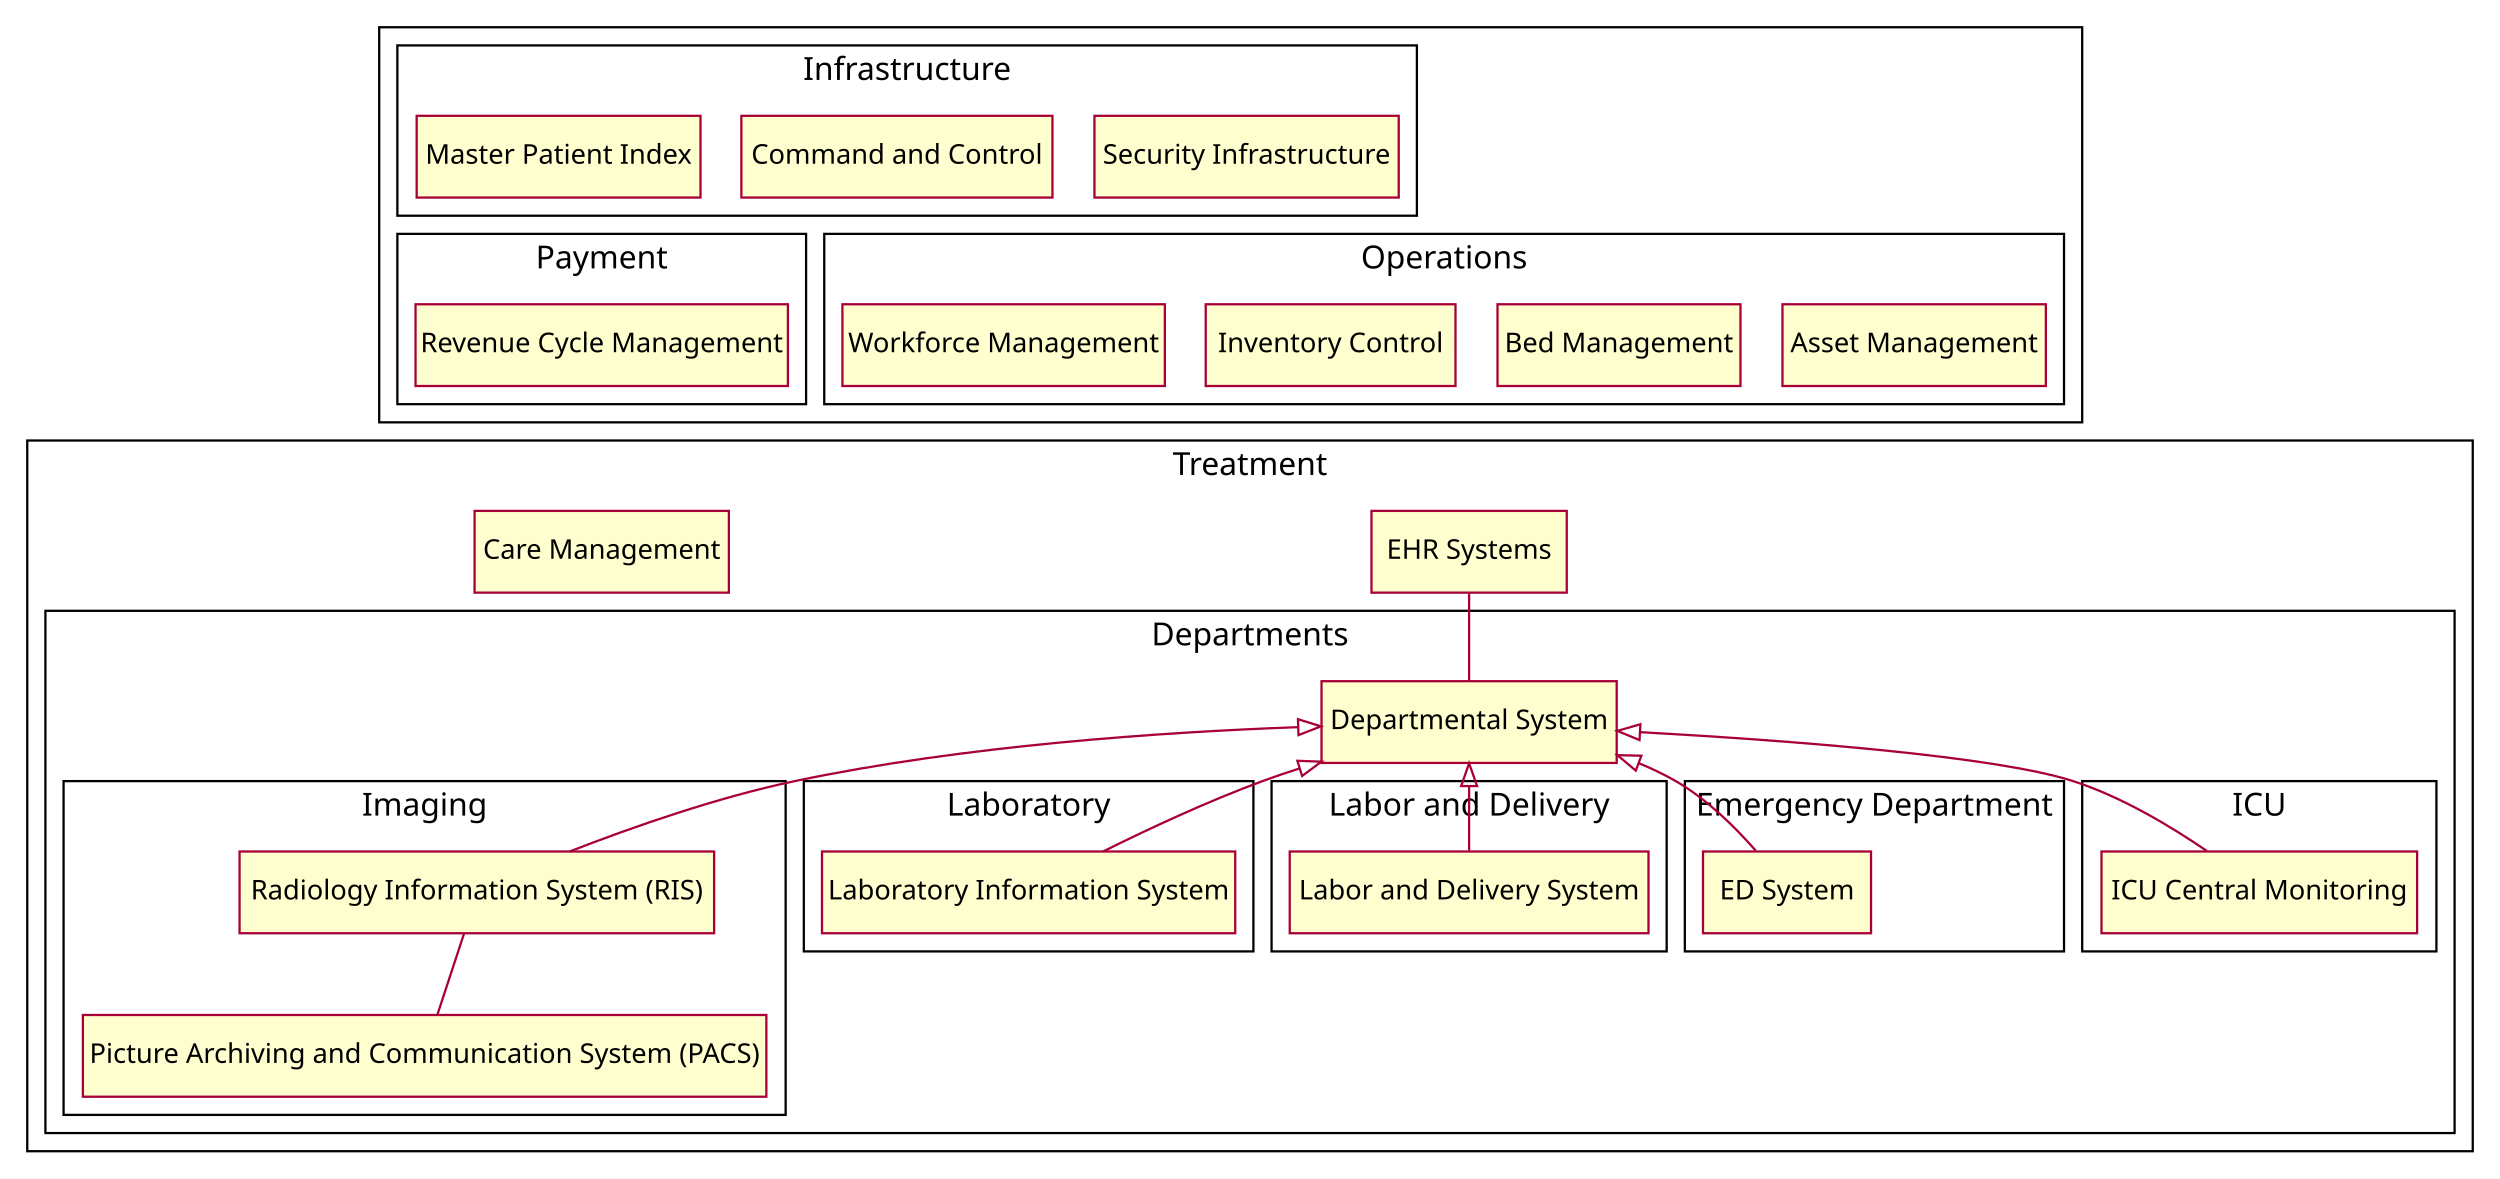
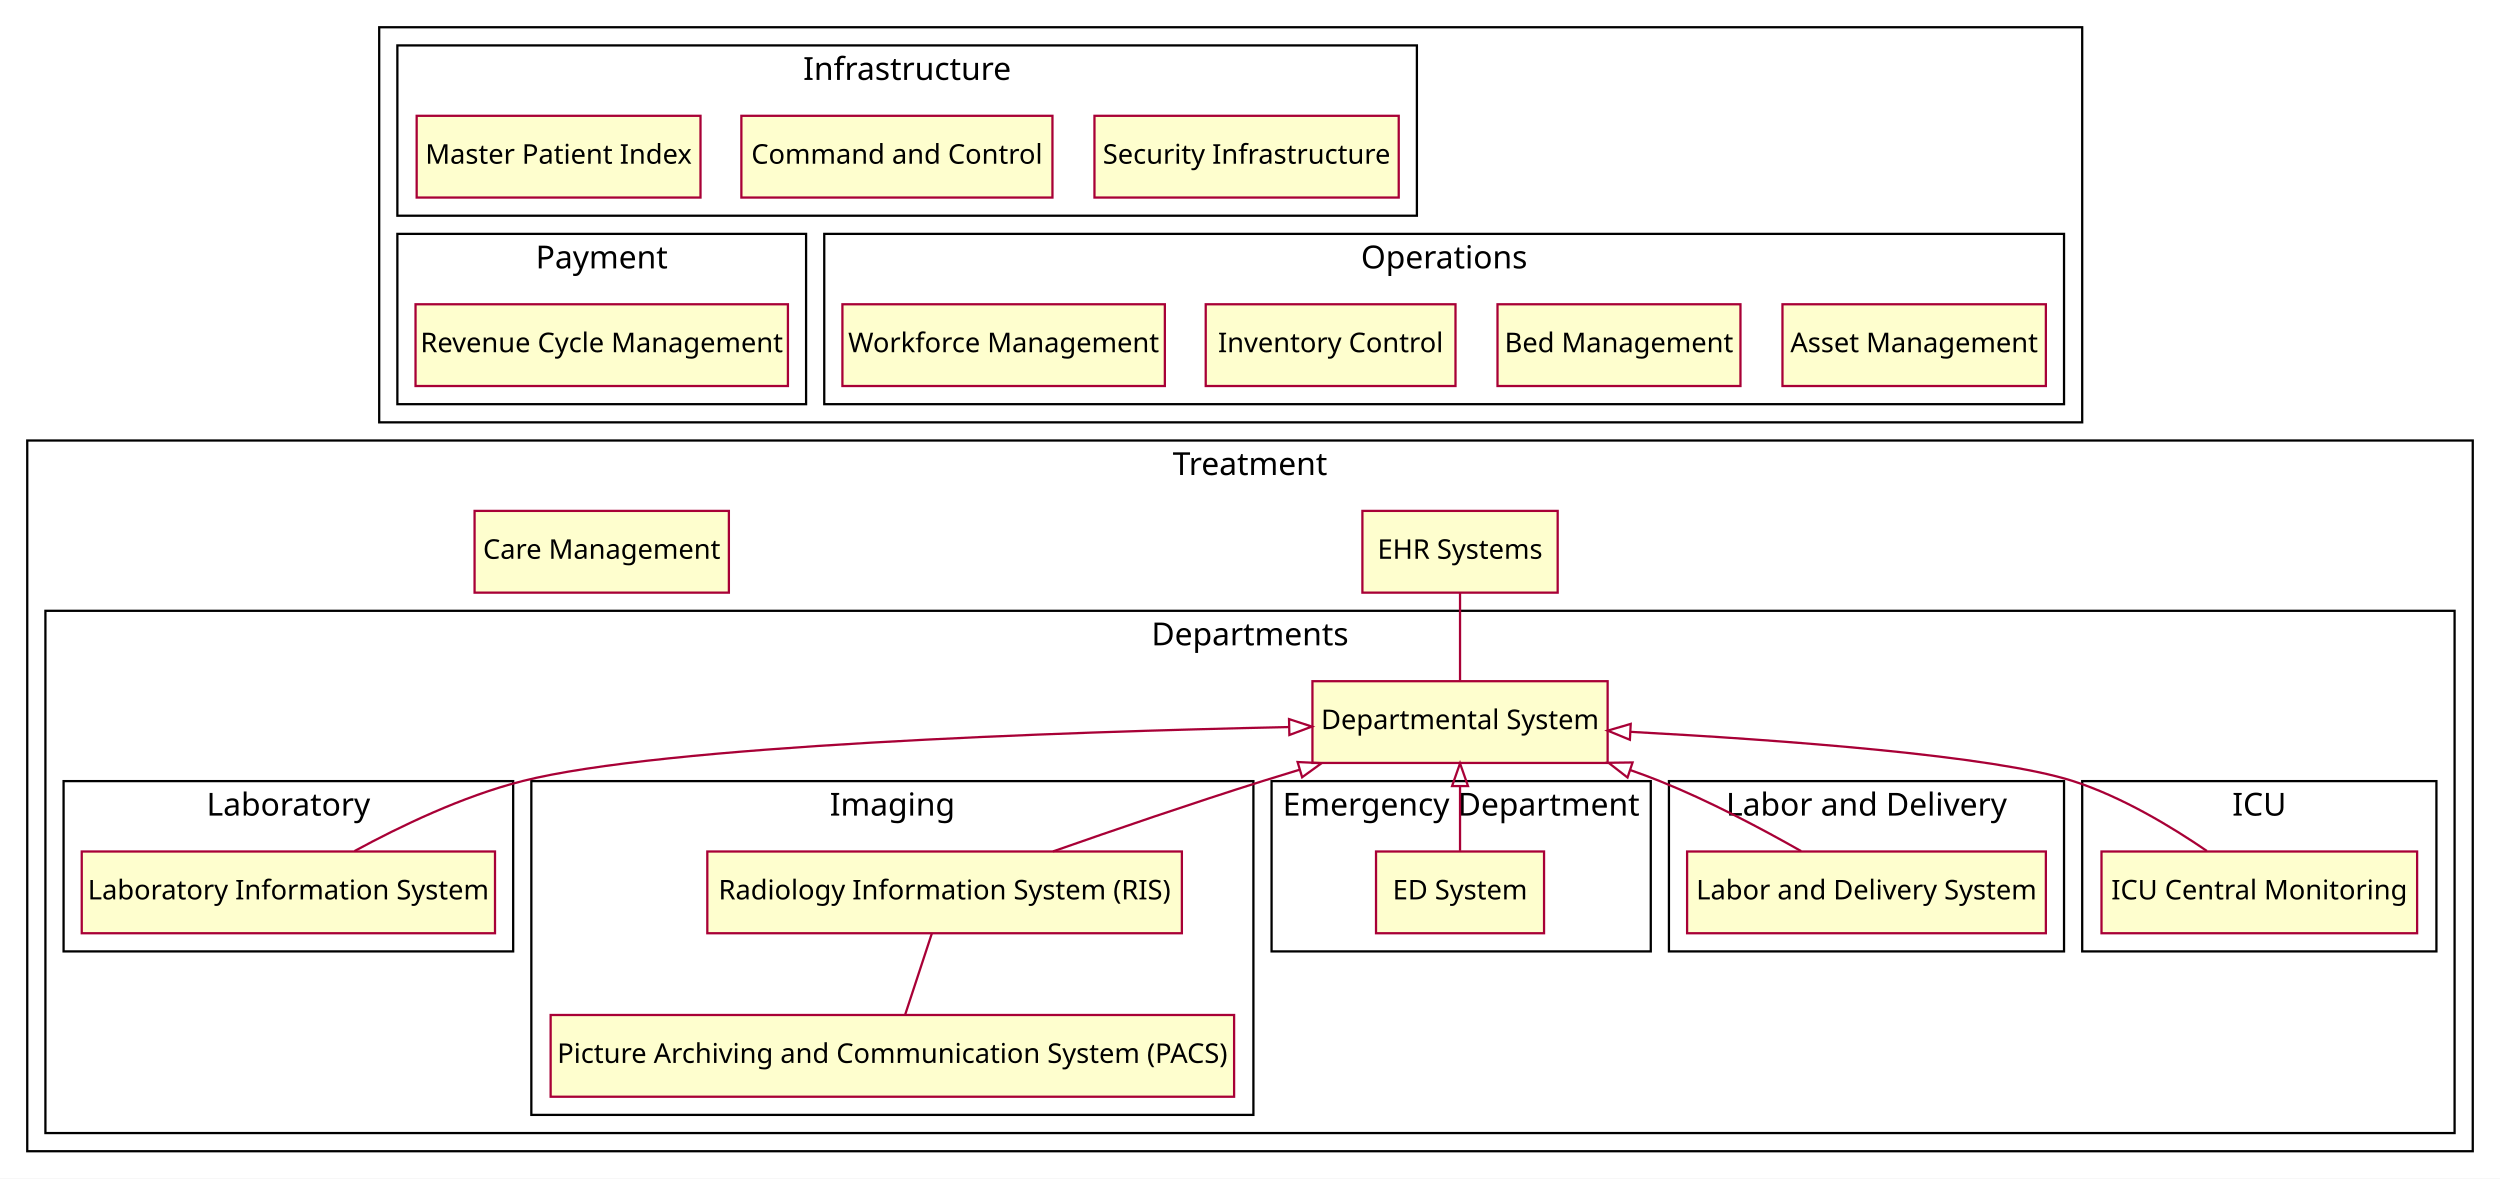
<svg xmlns="http://www.w3.org/2000/svg" xmlns:xlink="http://www.w3.org/1999/xlink" width="1101pt" height="519pt" viewBox="0.00 0.00 1101.00 519.00">
  <g id="graph0" class="graph" transform="scale(1 1) rotate(0) translate(4 515)">
    <polygon fill="white" stroke="none" points="-4,4 -4,-515 1097,-515 1097,4 -4,4" />
    <g id="clust1" class="cluster">
      <polygon fill="none" stroke="black" points="163,-329 163,-503 913,-503 913,-329 163,-329" />
    </g>
    <g id="clust2" class="cluster">
      <polygon fill="none" stroke="black" points="171,-420 171,-495 620,-495 620,-420 171,-420" />
      <text text-anchor="middle" x="395.5" y="-479.8" font-family="SansSerif" font-size="14.00">Infrastructure</text>
    </g>
    <g id="clust4" class="cluster">
      <polygon fill="none" stroke="black" points="359,-337 359,-412 905,-412 905,-337 359,-337" />
      <text text-anchor="middle" x="632" y="-396.8" font-family="SansSerif" font-size="14.00">Operations</text>
    </g>
    <g id="clust5" class="cluster">
      <polygon fill="none" stroke="black" points="171,-337 171,-412 351,-412 351,-337 171,-337" />
      <text text-anchor="middle" x="261" y="-396.8" font-family="SansSerif" font-size="14.00">Payment</text>
    </g>
    <g id="clust6" class="cluster">
      <polygon fill="none" stroke="black" points="8,-8 8,-321 1085,-321 1085,-8 8,-8" />
      <text text-anchor="middle" x="546.5" y="-305.8" font-family="SansSerif" font-size="14.00">Treatment</text>
    </g>
    <g id="clust8" class="cluster">
      <polygon fill="none" stroke="black" points="16,-16 16,-246 1077,-246 1077,-16 16,-16" />
      <text text-anchor="middle" x="546.5" y="-230.8" font-family="SansSerif" font-size="14.00">Departments</text>
    </g>
    <g id="clust9" class="cluster">
      <polygon fill="none" stroke="black" points="913,-96 913,-171 1069,-171 1069,-96 913,-96" />
      <text text-anchor="middle" x="991" y="-155.8" font-family="SansSerif" font-size="14.00">ICU</text>
    </g>
+     <g id="clust11" class="cluster">
+       <polygon fill="none" stroke="black" points="731,-96 731,-171 905,-171 905,-96 731,-96" />
+       <text text-anchor="middle" x="818" y="-155.8" font-family="SansSerif" font-size="14.00">Labor and Delivery</text>
+     </g>
    <g id="clust13" class="cluster">
-       <polygon fill="none" stroke="black" points="738,-96 738,-171 905,-171 905,-96 738,-96" />
-       <text text-anchor="middle" x="821.5" y="-155.8" font-family="SansSerif" font-size="14.00">Emergency Department</text>
-     </g>
-     <g id="clust11" class="cluster">
-       <polygon fill="none" stroke="black" points="556,-96 556,-171 730,-171 730,-96 556,-96" />
-       <text text-anchor="middle" x="643" y="-155.8" font-family="SansSerif" font-size="14.00">Labor and Delivery</text>
+       <polygon fill="none" stroke="black" points="556,-96 556,-171 723,-171 723,-96 556,-96" />
+       <text text-anchor="middle" x="639.5" y="-155.8" font-family="SansSerif" font-size="14.00">Emergency Department</text>
+     </g>
+     <g id="clust12" class="cluster">
+       <polygon fill="none" stroke="black" points="230,-24 230,-171 548,-171 548,-24 230,-24" />
+       <text text-anchor="middle" x="389" y="-155.8" font-family="SansSerif" font-size="14.00">Imaging</text>
    </g>
    <g id="clust10" class="cluster">
-       <polygon fill="none" stroke="black" points="350,-96 350,-171 548,-171 548,-96 350,-96" />
-       <text text-anchor="middle" x="449" y="-155.8" font-family="SansSerif" font-size="14.00">Laboratory</text>
-     </g>
-     <g id="clust12" class="cluster">
-       <polygon fill="none" stroke="black" points="24,-24 24,-171 342,-171 342,-24 24,-24" />
-       <text text-anchor="middle" x="183" y="-155.8" font-family="SansSerif" font-size="14.00">Imaging</text>
+       <polygon fill="none" stroke="black" points="24,-96 24,-171 222,-171 222,-96 24,-96" />
+       <text text-anchor="middle" x="123" y="-155.8" font-family="SansSerif" font-size="14.00">Laboratory</text>
    </g>
    <g id="node1" class="node">
      <g id="a_node1">
        <a xlink:href="technology_environment.html#ehr-systems" xlink:title="Security Infrastructure" target="parent">
          <polygon fill="#fefece" stroke="#a80036" points="612,-464 478,-464 478,-428 612,-428 612,-464" />
          <text text-anchor="middle" x="545" y="-442.9" font-family="SansSerif" font-size="12.00">Security Infrastructure</text>
        </a>
      </g>
    </g>
    <g id="node2" class="node">
      <g id="a_node2">
        <a xlink:href="technology_environment.html#command-and-control-systems" xlink:title="Command and Control" target="parent">
          <polygon fill="#fefece" stroke="#a80036" points="459.5,-464 322.5,-464 322.5,-428 459.5,-428 459.5,-464" />
          <text text-anchor="middle" x="391" y="-442.9" font-family="SansSerif" font-size="12.00">Command and Control</text>
        </a>
      </g>
    </g>
    <g id="node3" class="node">
      <g id="a_node3">
        <a xlink:href="technology_environment.html#master-patient-index" xlink:title="Master Patient Index" target="parent">
          <polygon fill="#fefece" stroke="#a80036" points="304.5,-464 179.5,-464 179.5,-428 304.5,-428 304.5,-464" />
          <text text-anchor="middle" x="242" y="-442.9" font-family="SansSerif" font-size="12.00">Master Patient Index</text>
        </a>
      </g>
    </g>
    <g id="node4" class="node">
      <g id="a_node4">
        <a xlink:href="technology_environment.html#asset-management-systems" xlink:title="Asset Management" target="parent">
          <polygon fill="#fefece" stroke="#a80036" points="897,-381 781,-381 781,-345 897,-345 897,-381" />
          <text text-anchor="middle" x="839" y="-359.9" font-family="SansSerif" font-size="12.00">Asset Management</text>
        </a>
      </g>
    </g>
    <g id="node5" class="node">
      <g id="a_node5">
        <a xlink:href="technology_environment.html#bed-management-aka-housekeeping-systems" xlink:title="Bed Management" target="parent">
          <polygon fill="#fefece" stroke="#a80036" points="762.5,-381 655.5,-381 655.5,-345 762.5,-345 762.5,-381" />
          <text text-anchor="middle" x="709" y="-359.9" font-family="SansSerif" font-size="12.00">Bed Management</text>
        </a>
      </g>
    </g>
    <g id="node6" class="node">
      <g id="a_node6">
        <a xlink:href="technology_environment.html#inventory-control-systems" xlink:title="Inventory Control" target="parent">
          <polygon fill="#fefece" stroke="#a80036" points="637,-381 527,-381 527,-345 637,-345 637,-381" />
          <text text-anchor="middle" x="582" y="-359.9" font-family="SansSerif" font-size="12.00">Inventory Control</text>
        </a>
      </g>
    </g>
    <g id="node7" class="node">
      <g id="a_node7">
        <a xlink:href="technology_environment.html#workforce-managementstaff-scheduling-systems" xlink:title="Workforce Management" target="parent">
          <polygon fill="#fefece" stroke="#a80036" points="509,-381 367,-381 367,-345 509,-345 509,-381" />
          <text text-anchor="middle" x="438" y="-359.9" font-family="SansSerif" font-size="12.00">Workforce Management</text>
        </a>
      </g>
    </g>
    <g id="edge10" class="edge">
      <path fill="none" stroke="none" d="M500.764,-411.513C501.932,-412.397 503.094,-413.277 504.248,-414.15" />
      <polygon fill="none" stroke="none" points="502.192,-416.984 512.277,-420.229 506.417,-411.402 502.192,-416.984" />
    </g>
    <g id="node8" class="node">
      <g id="a_node8">
        <a xlink:href="technology_environment.html#revenue-cycle-managementbilling-systems" xlink:title="Revenue Cycle Management" target="parent">
          <polygon fill="#fefece" stroke="#a80036" points="343,-381 179,-381 179,-345 343,-345 343,-381" />
          <text text-anchor="middle" x="261" y="-359.9" font-family="SansSerif" font-size="12.00">Revenue Cycle Management</text>
        </a>
      </g>
    </g>
    <g id="edge8" class="edge">
      <path fill="none" stroke="none" d="M249.807,-411.718C249.324,-413.777 248.847,-415.811 248.381,-417.796" />
      <polygon fill="none" stroke="none" points="249.289,-409.65 247.024,-420 255.249,-413.322 249.289,-409.65" />
    </g>
    <g id="node9" class="node">
      <g id="a_node9">
        <a xlink:href="technology_environment.html#care-management-systems" xlink:title="Care Management" target="parent">
          <polygon fill="#fefece" stroke="#a80036" points="317,-290 205,-290 205,-254 317,-254 317,-290" />
          <text text-anchor="middle" x="261" y="-268.9" font-family="SansSerif" font-size="12.00">Care Management</text>
        </a>
      </g>
    </g>
    <g id="edge9" class="edge">
      <path fill="none" stroke="none" d="M261,-290.16C261,-305.92 261,-329.149 261,-344.893" />
    </g>
    <g id="node10" class="node">
      <g id="a_node10">
        <a xlink:href="technology_environment.html#ehr-systems" xlink:title="EHR Systems" target="parent">
-           <polygon fill="#fefece" stroke="#a80036" points="686,-290 600,-290 600,-254 686,-254 686,-290" />
-           <text text-anchor="middle" x="643" y="-268.9" font-family="SansSerif" font-size="12.00">EHR Systems</text>
+           <polygon fill="#fefece" stroke="#a80036" points="682,-290 596,-290 596,-254 682,-254 682,-290" />
+           <text text-anchor="middle" x="639" y="-268.9" font-family="SansSerif" font-size="12.00">EHR Systems</text>
        </a>
      </g>
    </g>
    <g id="node11" class="node">
      <g id="a_node11">
        <a xlink:href="technology_environment.html#departmental-systems" xlink:title="Departmental System" target="parent">
-           <polygon fill="#fefece" stroke="#a80036" points="708,-215 578,-215 578,-179 708,-179 708,-215" />
-           <text text-anchor="middle" x="643" y="-193.9" font-family="SansSerif" font-size="12.00">Departmental System</text>
+           <polygon fill="#fefece" stroke="#a80036" points="704,-215 574,-215 574,-179 704,-179 704,-215" />
+           <text text-anchor="middle" x="639" y="-193.9" font-family="SansSerif" font-size="12.00">Departmental System</text>
        </a>
      </g>
    </g>
    <g id="edge6" class="edge">
-       <path fill="none" stroke="#a80036" d="M643,-215.3C643,-226.937 643,-242.213 643,-253.824" />
+       <path fill="none" stroke="#a80036" d="M639,-215.3C639,-226.937 639,-242.213 639,-253.824" />
    </g>
    <g id="node12" class="node">
      <g id="a_node12">
        <a xlink:href="technology_environment.html#icucentral-monitoring-systems" xlink:title="ICU Central Monitoring" target="parent">
          <polygon fill="#fefece" stroke="#a80036" points="1060.5,-140 921.5,-140 921.5,-104 1060.5,-104 1060.5,-140" />
          <text text-anchor="middle" x="991" y="-118.9" font-family="SansSerif" font-size="12.00">ICU Central Monitoring</text>
        </a>
      </g>
    </g>
    <g id="edge4" class="edge">
-       <path fill="none" stroke="#a80036" d="M967.915,-140.218C952.162,-151.004 930.354,-164.121 909,-171 874.793,-182.02 784.534,-188.859 718.616,-192.541" />
-       <polygon fill="none" stroke="#a80036" points="718.052,-189.066 708.257,-193.105 718.433,-196.056 718.052,-189.066" />
+       <path fill="none" stroke="#a80036" d="M967.918,-140.228C952.166,-151.018 930.358,-164.136 909,-171 873.991,-182.252 781.155,-189.081 714.111,-192.695" />
+       <polygon fill="none" stroke="#a80036" points="713.804,-189.206 704.001,-193.226 714.171,-196.197 713.804,-189.206" />
    </g>
    <g id="node13" class="node">
      <g id="a_node13">
        <a xlink:href="technology_environment.html#laboratory-information-systems-lis" xlink:title="Laboratory Information System" target="parent">
-           <polygon fill="#fefece" stroke="#a80036" points="540,-140 358,-140 358,-104 540,-104 540,-140" />
-           <text text-anchor="middle" x="449" y="-118.9" font-family="SansSerif" font-size="12.00">Laboratory Information System</text>
+           <polygon fill="#fefece" stroke="#a80036" points="214,-140 32,-140 32,-104 214,-104 214,-140" />
+           <text text-anchor="middle" x="123" y="-118.9" font-family="SansSerif" font-size="12.00">Laboratory Information System</text>
        </a>
      </g>
    </g>
    <g id="edge2" class="edge">
-       <path fill="none" stroke="#a80036" d="M481.798,-140.01C501.742,-149.915 527.927,-162.155 552,-171 557.19,-172.907 562.594,-174.746 568.064,-176.501" />
-       <polygon fill="none" stroke="#a80036" points="567.363,-179.948 577.951,-179.567 569.436,-173.262 567.363,-179.948" />
+       <path fill="none" stroke="#a80036" d="M152.094,-140.168C172.145,-151.078 199.801,-164.358 226,-171 287.764,-186.658 462.265,-192.62 563.588,-194.805" />
+       <polygon fill="none" stroke="#a80036" points="563.69,-198.308 573.761,-195.017 563.836,-191.31 563.69,-198.308" />
    </g>
    <g id="node14" class="node">
      <g id="a_node14">
        <a xlink:href="technology_environment.html#labor-and-delivery-systems" xlink:title="Labor and Delivery System" target="parent">
-           <polygon fill="#fefece" stroke="#a80036" points="722,-140 564,-140 564,-104 722,-104 722,-140" />
-           <text text-anchor="middle" x="643" y="-118.9" font-family="SansSerif" font-size="12.00">Labor and Delivery System</text>
+           <polygon fill="#fefece" stroke="#a80036" points="897,-140 739,-140 739,-104 897,-104 897,-140" />
+           <text text-anchor="middle" x="818" y="-118.9" font-family="SansSerif" font-size="12.00">Labor and Delivery System</text>
        </a>
      </g>
    </g>
    <g id="edge3" class="edge">
-       <path fill="none" stroke="#a80036" d="M643,-140.3C643,-148.755 643,-159.131 643,-168.627" />
-       <polygon fill="none" stroke="#a80036" points="639.5,-168.824 643,-178.824 646.5,-168.824 639.5,-168.824" />
+       <path fill="none" stroke="#a80036" d="M789.231,-140.161C771.684,-150.121 748.554,-162.364 727,-171 722.824,-172.673 718.494,-174.283 714.096,-175.821" />
+       <polygon fill="none" stroke="#a80036" points="712.761,-172.577 704.392,-179.075 714.986,-179.214 712.761,-172.577" />
    </g>
    <g id="node15" class="node">
      <g id="a_node15">
        <a xlink:href="technology_environment.html#picture-archival-and-communication-systems-pacs" xlink:title="Picture Archiving and Communication System (PACS)" target="parent">
-           <polygon fill="#fefece" stroke="#a80036" points="333.5,-68 32.5,-68 32.5,-32 333.5,-32 333.5,-68" />
-           <text text-anchor="middle" x="183" y="-46.9" font-family="SansSerif" font-size="12.00">Picture Archiving and Communication System (PACS)</text>
+           <polygon fill="#fefece" stroke="#a80036" points="539.5,-68 238.5,-68 238.5,-32 539.5,-32 539.5,-68" />
+           <text text-anchor="middle" x="389" y="-46.9" font-family="SansSerif" font-size="12.00">Picture Archiving and Communication System (PACS)</text>
        </a>
      </g>
    </g>
    <g id="node16" class="node">
      <g id="a_node16">
        <a xlink:href="technology_environment.html#radiology-information-systems-ris" xlink:title="Radiology Information System (RIS)" target="parent">
-           <polygon fill="#fefece" stroke="#a80036" points="310.5,-140 101.5,-140 101.5,-104 310.5,-104 310.5,-140" />
-           <text text-anchor="middle" x="206" y="-118.9" font-family="SansSerif" font-size="12.00">Radiology Information System (RIS)</text>
+           <polygon fill="#fefece" stroke="#a80036" points="516.5,-140 307.5,-140 307.5,-104 516.5,-104 516.5,-140" />
+           <text text-anchor="middle" x="412" y="-118.9" font-family="SansSerif" font-size="12.00">Radiology Information System (RIS)</text>
        </a>
      </g>
    </g>
    <g id="edge7" class="edge">
-       <path fill="none" stroke="#a80036" d="M188.685,-68.303C192.251,-79.154 196.827,-93.083 200.38,-103.896" />
+       <path fill="none" stroke="#a80036" d="M394.685,-68.303C398.251,-79.154 402.827,-93.083 406.38,-103.896" />
    </g>
    <g id="edge1" class="edge">
-       <path fill="none" stroke="#a80036" d="M246.904,-140.016C274.428,-150.716 311.803,-163.813 346,-171 420.317,-186.618 507.034,-192.545 567.51,-194.76" />
-       <polygon fill="none" stroke="#a80036" points="567.621,-198.266 577.735,-195.108 567.86,-191.27 567.621,-198.266" />
+       <path fill="none" stroke="#a80036" d="M459.751,-140.04C486.722,-149.496 521.12,-161.276 552,-171 557.246,-172.652 562.685,-174.32 568.164,-175.968" />
+       <polygon fill="none" stroke="#a80036" points="567.455,-179.408 578.038,-178.905 569.452,-172.699 567.455,-179.408" />
    </g>
    <g id="node17" class="node">
      <g id="a_node17">
        <a xlink:href="technology_environment.html#emergency-department-systems" xlink:title="ED System" target="parent">
-           <polygon fill="#fefece" stroke="#a80036" points="820,-140 746,-140 746,-104 820,-104 820,-140" />
-           <text text-anchor="middle" x="783" y="-118.9" font-family="SansSerif" font-size="12.00">ED System</text>
+           <polygon fill="#fefece" stroke="#a80036" points="676,-140 602,-140 602,-104 676,-104 676,-140" />
+           <text text-anchor="middle" x="639" y="-118.9" font-family="SansSerif" font-size="12.00">ED System</text>
        </a>
      </g>
    </g>
    <g id="edge5" class="edge">
-       <path fill="none" stroke="#a80036" d="M769.241,-140.362C760.231,-150.651 747.629,-163.168 734,-171 728.904,-173.929 723.449,-176.528 717.836,-178.831" />
-       <polygon fill="none" stroke="#a80036" points="716.398,-175.633 708.276,-182.436 718.867,-182.183 716.398,-175.633" />
+       <path fill="none" stroke="#a80036" d="M639,-140.3C639,-148.755 639,-159.131 639,-168.627" />
+       <polygon fill="none" stroke="#a80036" points="635.5,-168.824 639,-178.824 642.5,-168.824 635.5,-168.824" />
    </g>
  </g>
</svg>
